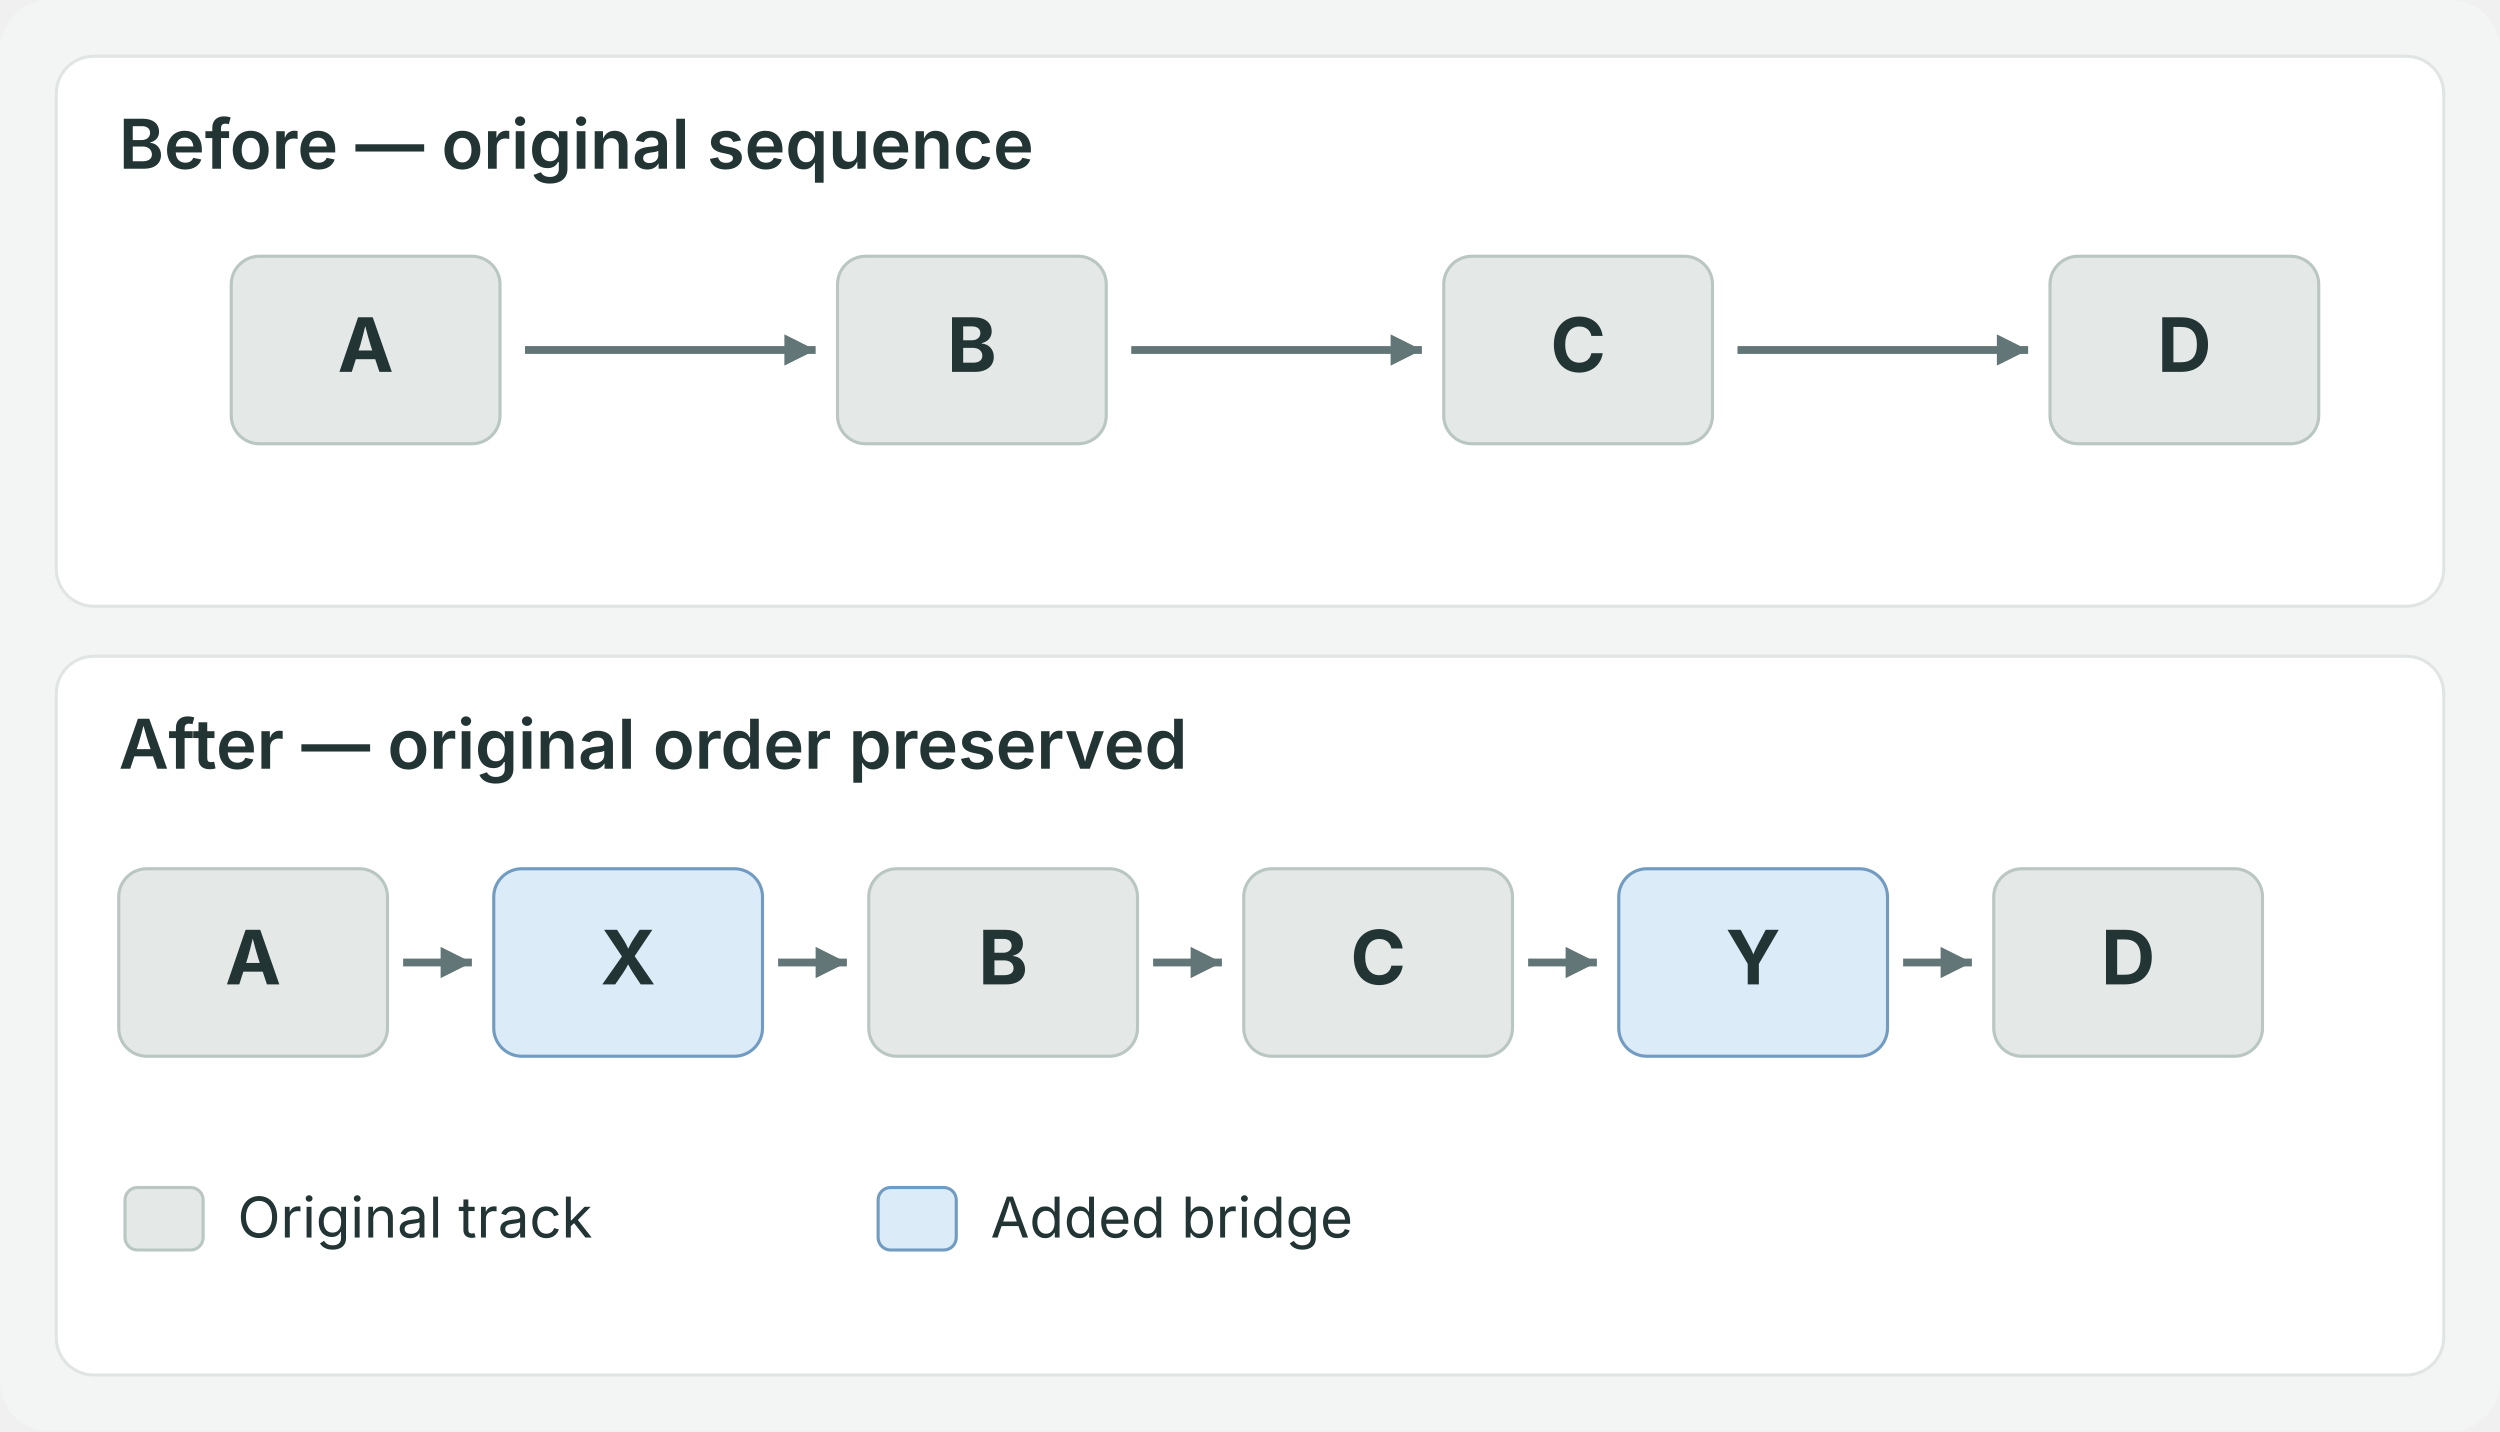
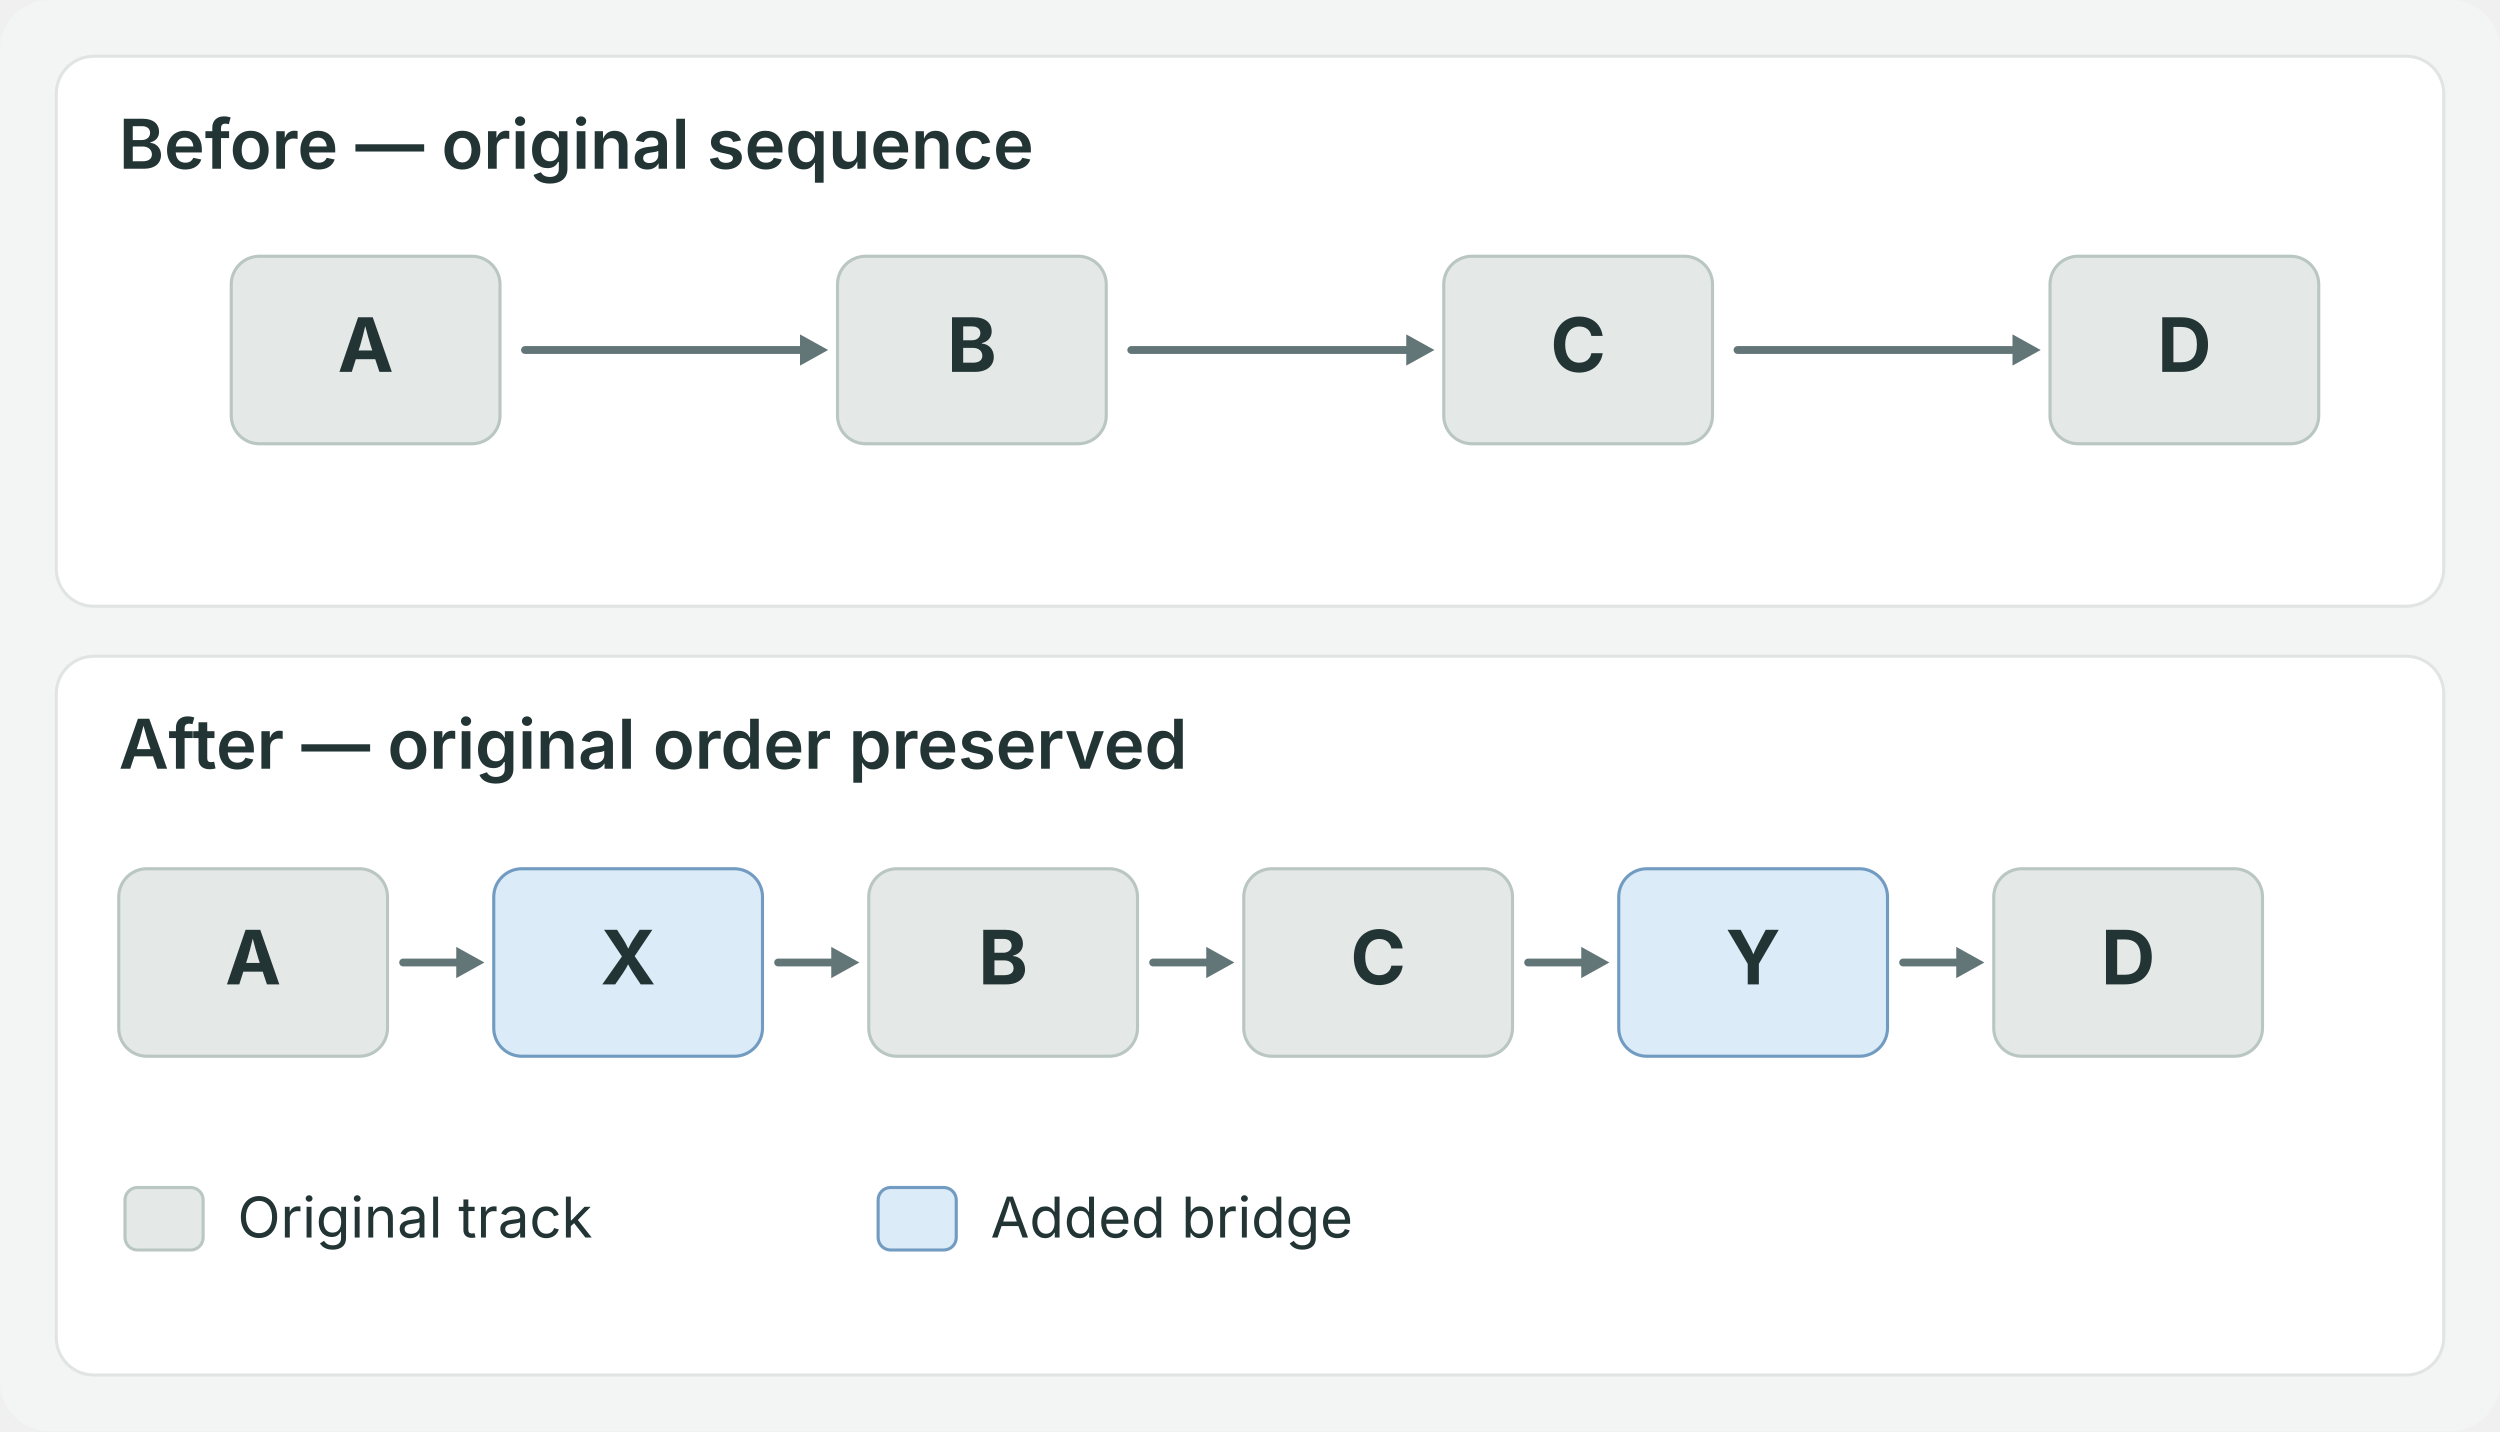
<svg xmlns="http://www.w3.org/2000/svg" width="800" height="458" viewBox="0 0 800 458" role="img" aria-labelledby="title description">
-   <defs>
-     <marker id="arrow" markerUnits="userSpaceOnUse" markerWidth="12" markerHeight="12" refX="10" refY="5" orient="auto" viewBox="0 0 12 10" overflow="visible">
-       <path d="M0 0 L10 5 L0 10 Z" fill="#627577" />
-     </marker>
-   </defs>
  <rect width="800" height="458" rx="16" fill="#f3f5f4" />
  <g font-family="system-ui, -apple-system, Segoe UI, sans-serif" fill="#233435">
    <rect x="18" y="18" width="764" height="176" rx="12" fill="#fff" stroke="#e0e5e3" />
    <rect x="18" y="210" width="764" height="230" rx="12" fill="#fff" stroke="#e0e5e3" />
    <text x="38" y="54" font-size="22" text-anchor="start" font-weight="600" fill="#233435">Before — original sequence</text>
    <text x="38" y="246" font-size="22" text-anchor="start" font-weight="600" fill="#233435">After — original order preserved</text>
    <rect x="74" y="82" width="86" height="60" rx="9" fill="#e4e9e7" stroke="#b9c6c2" />
    <text x="117" y="119" font-size="24" text-anchor="middle" font-weight="650" fill="#233435">A</text>
-     <path d="M168 112 L261 112" fill="none" stroke="#627577" stroke-width="2.5" marker-end="url(#arrow)" />
+     <g class="connector">
+       <path d="M168 112 L257 112" fill="none" stroke="#627577" stroke-width="2.5" stroke-linecap="round" stroke-linejoin="round" />
+       <path d="M256 117 L265 112 L256 107 Z" fill="#627577" />
+     </g>
    <rect x="268" y="82" width="86" height="60" rx="9" fill="#e4e9e7" stroke="#b9c6c2" />
    <text x="311" y="119" font-size="24" text-anchor="middle" font-weight="650" fill="#233435">B</text>
-     <path d="M362 112 L455 112" fill="none" stroke="#627577" stroke-width="2.5" marker-end="url(#arrow)" />
+     <g class="connector">
+       <path d="M362 112 L451 112" fill="none" stroke="#627577" stroke-width="2.5" stroke-linecap="round" stroke-linejoin="round" />
+       <path d="M450 117 L459 112 L450 107 Z" fill="#627577" />
+     </g>
    <rect x="462" y="82" width="86" height="60" rx="9" fill="#e4e9e7" stroke="#b9c6c2" />
    <text x="505" y="119" font-size="24" text-anchor="middle" font-weight="650" fill="#233435">C</text>
-     <path d="M556 112 L649 112" fill="none" stroke="#627577" stroke-width="2.5" marker-end="url(#arrow)" />
+     <g class="connector">
+       <path d="M556 112 L645 112" fill="none" stroke="#627577" stroke-width="2.5" stroke-linecap="round" stroke-linejoin="round" />
+       <path d="M644 117 L653 112 L644 107 Z" fill="#627577" />
+     </g>
    <rect x="656" y="82" width="86" height="60" rx="9" fill="#e4e9e7" stroke="#b9c6c2" />
    <text x="699" y="119" font-size="24" text-anchor="middle" font-weight="650" fill="#233435">D</text>
    <rect x="38" y="278" width="86" height="60" rx="9" fill="#e4e9e7" stroke="#b9c6c2" />
    <text x="81" y="315" font-size="24" text-anchor="middle" font-weight="650" fill="#233435">A</text>
-     <path d="M129 308 L151 308" fill="none" stroke="#627577" stroke-width="2.5" marker-end="url(#arrow)" />
+     <g class="connector">
+       <path d="M129 308 L147 308" fill="none" stroke="#627577" stroke-width="2.5" stroke-linecap="round" stroke-linejoin="round" />
+       <path d="M146 313 L155 308 L146 303 Z" fill="#627577" />
+     </g>
    <rect x="158" y="278" width="86" height="60" rx="9" fill="#dcebf8" stroke="#719bc1" />
    <text x="201" y="315" font-size="24" text-anchor="middle" font-weight="650" fill="#233435">X</text>
-     <path d="M249 308 L271 308" fill="none" stroke="#627577" stroke-width="2.5" marker-end="url(#arrow)" />
+     <g class="connector">
+       <path d="M249 308 L267 308" fill="none" stroke="#627577" stroke-width="2.5" stroke-linecap="round" stroke-linejoin="round" />
+       <path d="M266 313 L275 308 L266 303 Z" fill="#627577" />
+     </g>
    <rect x="278" y="278" width="86" height="60" rx="9" fill="#e4e9e7" stroke="#b9c6c2" />
    <text x="321" y="315" font-size="24" text-anchor="middle" font-weight="650" fill="#233435">B</text>
-     <path d="M369 308 L391 308" fill="none" stroke="#627577" stroke-width="2.5" marker-end="url(#arrow)" />
+     <g class="connector">
+       <path d="M369 308 L387 308" fill="none" stroke="#627577" stroke-width="2.5" stroke-linecap="round" stroke-linejoin="round" />
+       <path d="M386 313 L395 308 L386 303 Z" fill="#627577" />
+     </g>
    <rect x="398" y="278" width="86" height="60" rx="9" fill="#e4e9e7" stroke="#b9c6c2" />
    <text x="441" y="315" font-size="24" text-anchor="middle" font-weight="650" fill="#233435">C</text>
-     <path d="M489 308 L511 308" fill="none" stroke="#627577" stroke-width="2.5" marker-end="url(#arrow)" />
+     <g class="connector">
+       <path d="M489 308 L507 308" fill="none" stroke="#627577" stroke-width="2.5" stroke-linecap="round" stroke-linejoin="round" />
+       <path d="M506 313 L515 308 L506 303 Z" fill="#627577" />
+     </g>
    <rect x="518" y="278" width="86" height="60" rx="9" fill="#dcebf8" stroke="#719bc1" />
    <text x="561" y="315" font-size="24" text-anchor="middle" font-weight="650" fill="#233435">Y</text>
-     <path d="M609 308 L631 308" fill="none" stroke="#627577" stroke-width="2.5" marker-end="url(#arrow)" />
+     <g class="connector">
+       <path d="M609 308 L627 308" fill="none" stroke="#627577" stroke-width="2.5" stroke-linecap="round" stroke-linejoin="round" />
+       <path d="M626 313 L635 308 L626 303 Z" fill="#627577" />
+     </g>
    <rect x="638" y="278" width="86" height="60" rx="9" fill="#e4e9e7" stroke="#b9c6c2" />
    <text x="681" y="315" font-size="24" text-anchor="middle" font-weight="650" fill="#233435">D</text>
    <rect x="40" y="380" width="25" height="20" rx="4" fill="#e4e9e7" stroke="#b9c6c2" />
    <text x="76" y="396" font-size="18" text-anchor="start" font-weight="400" fill="#233435">Original track</text>
    <rect x="281" y="380" width="25" height="20" rx="4" fill="#dcebf8" stroke="#719bc1" />
    <text x="317" y="396" font-size="18" text-anchor="start" font-weight="400" fill="#233435">Added bridge</text>
  </g>
</svg>
